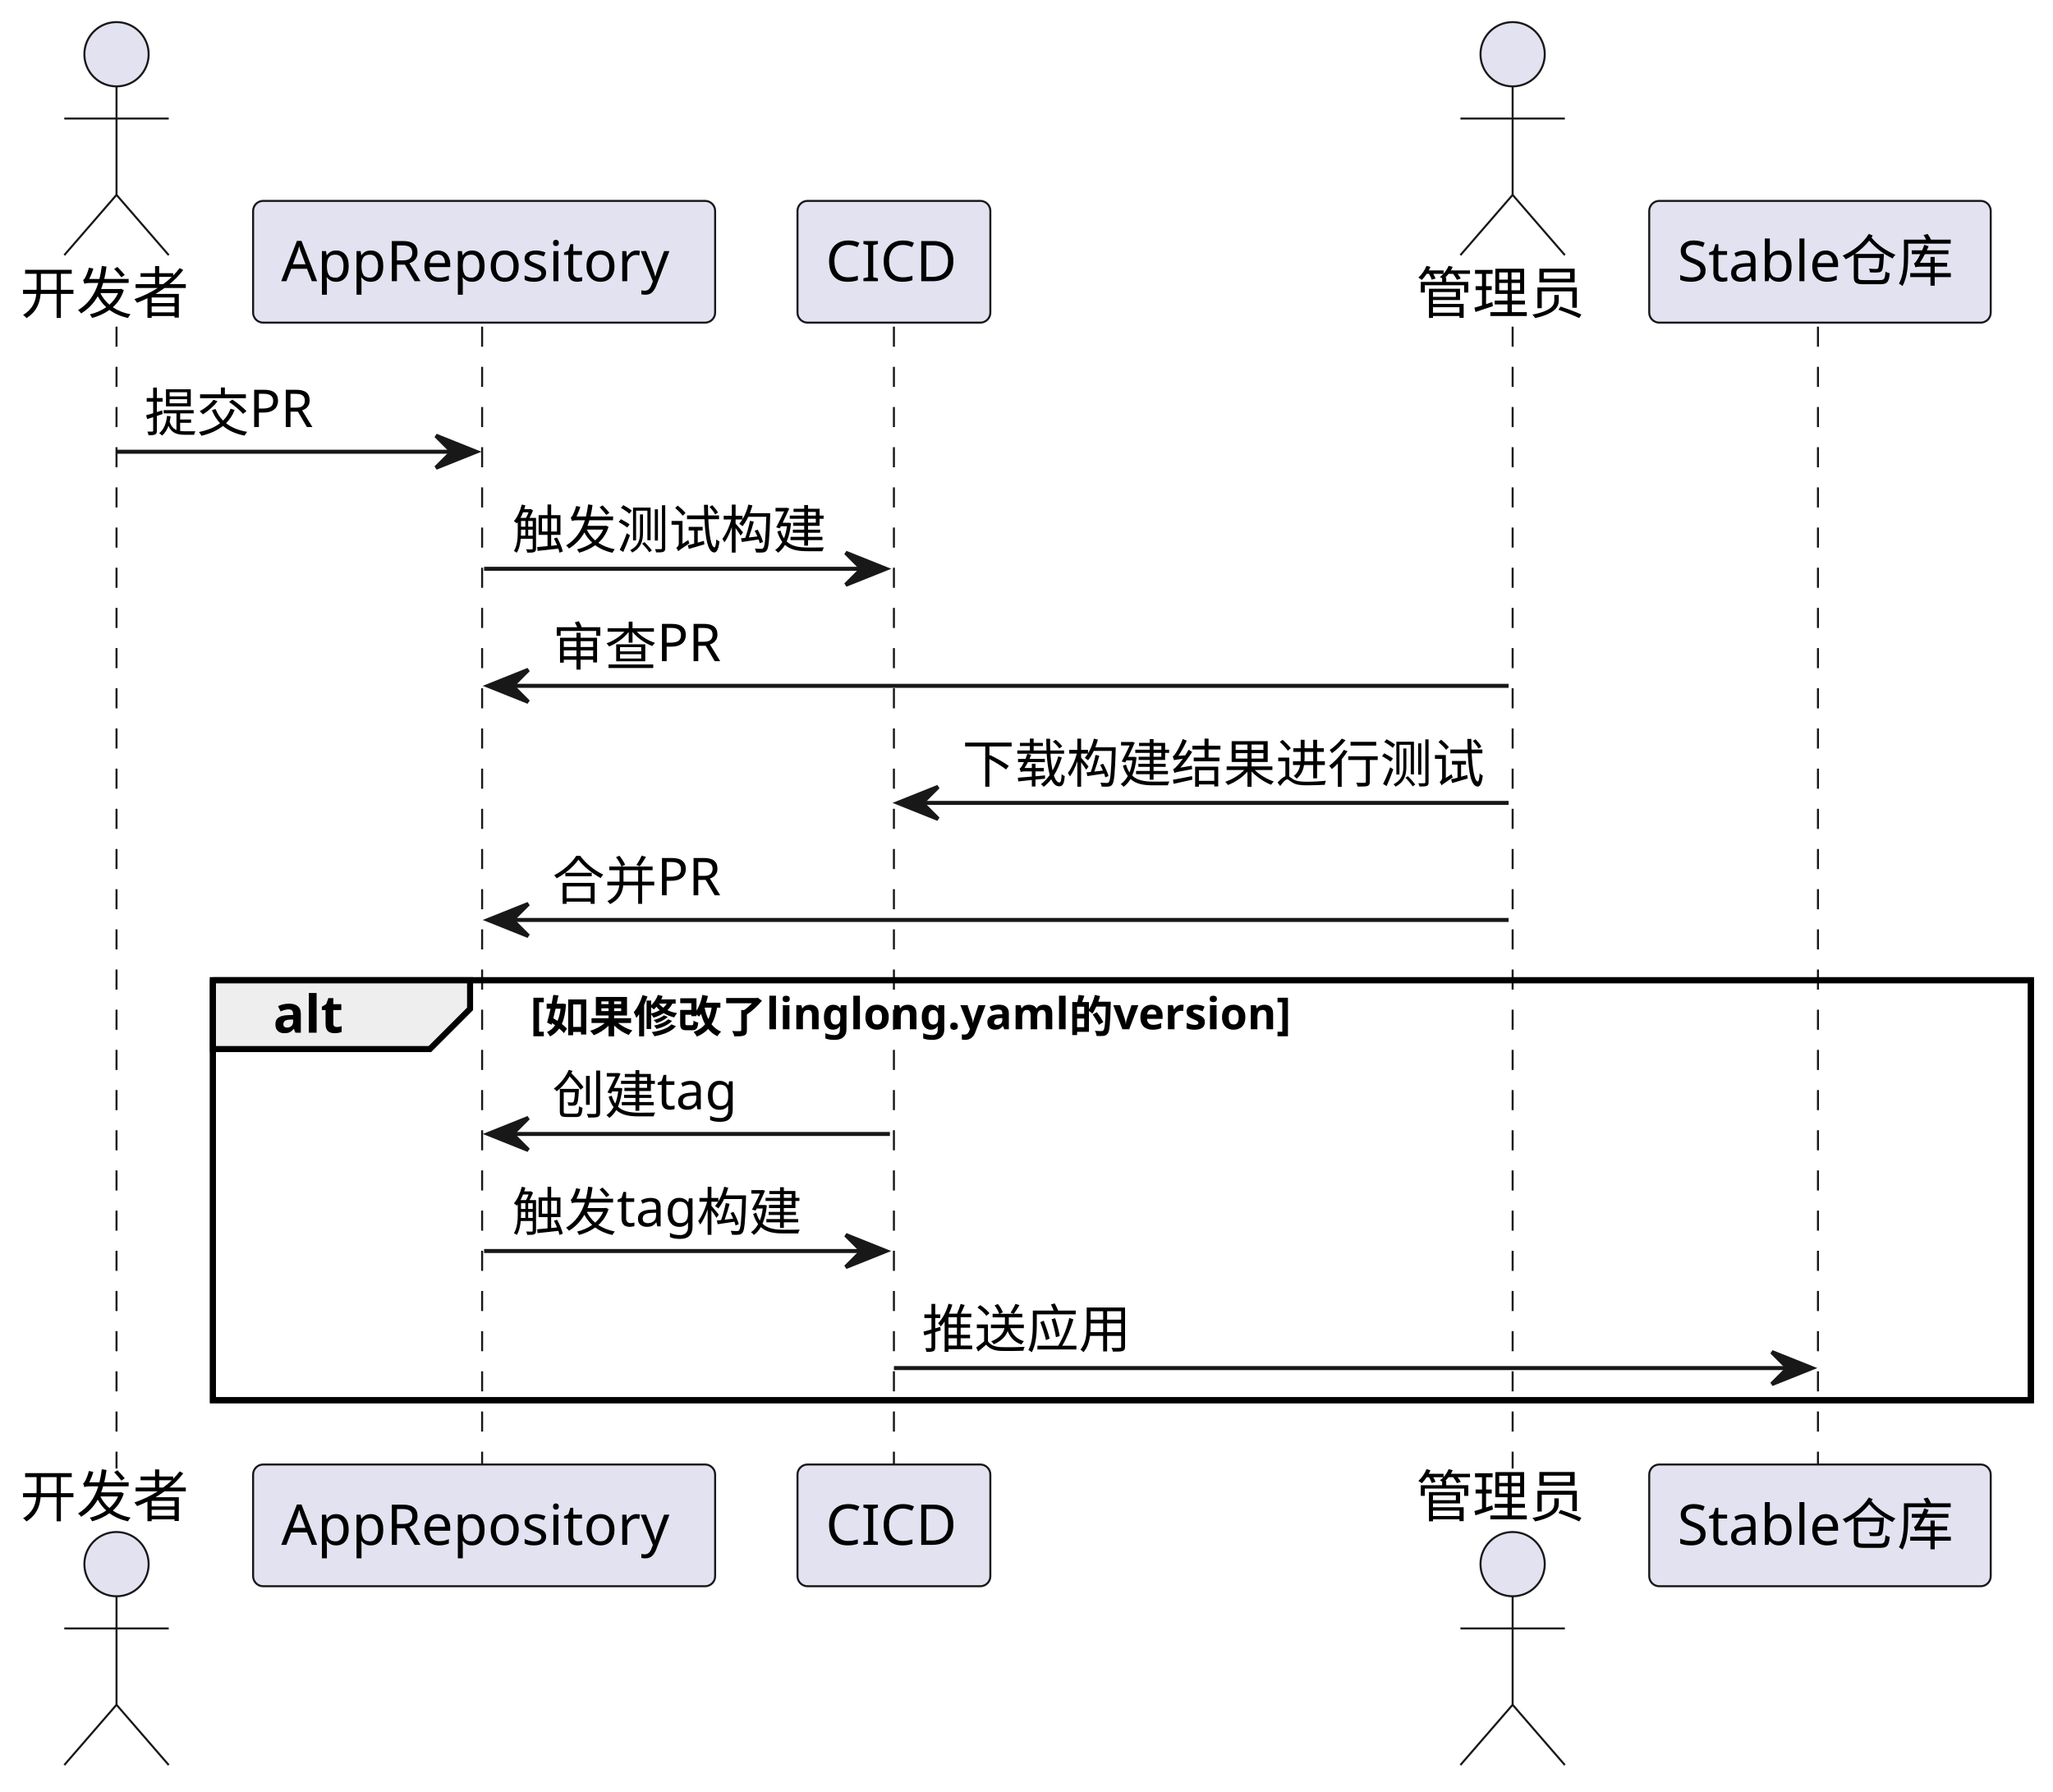
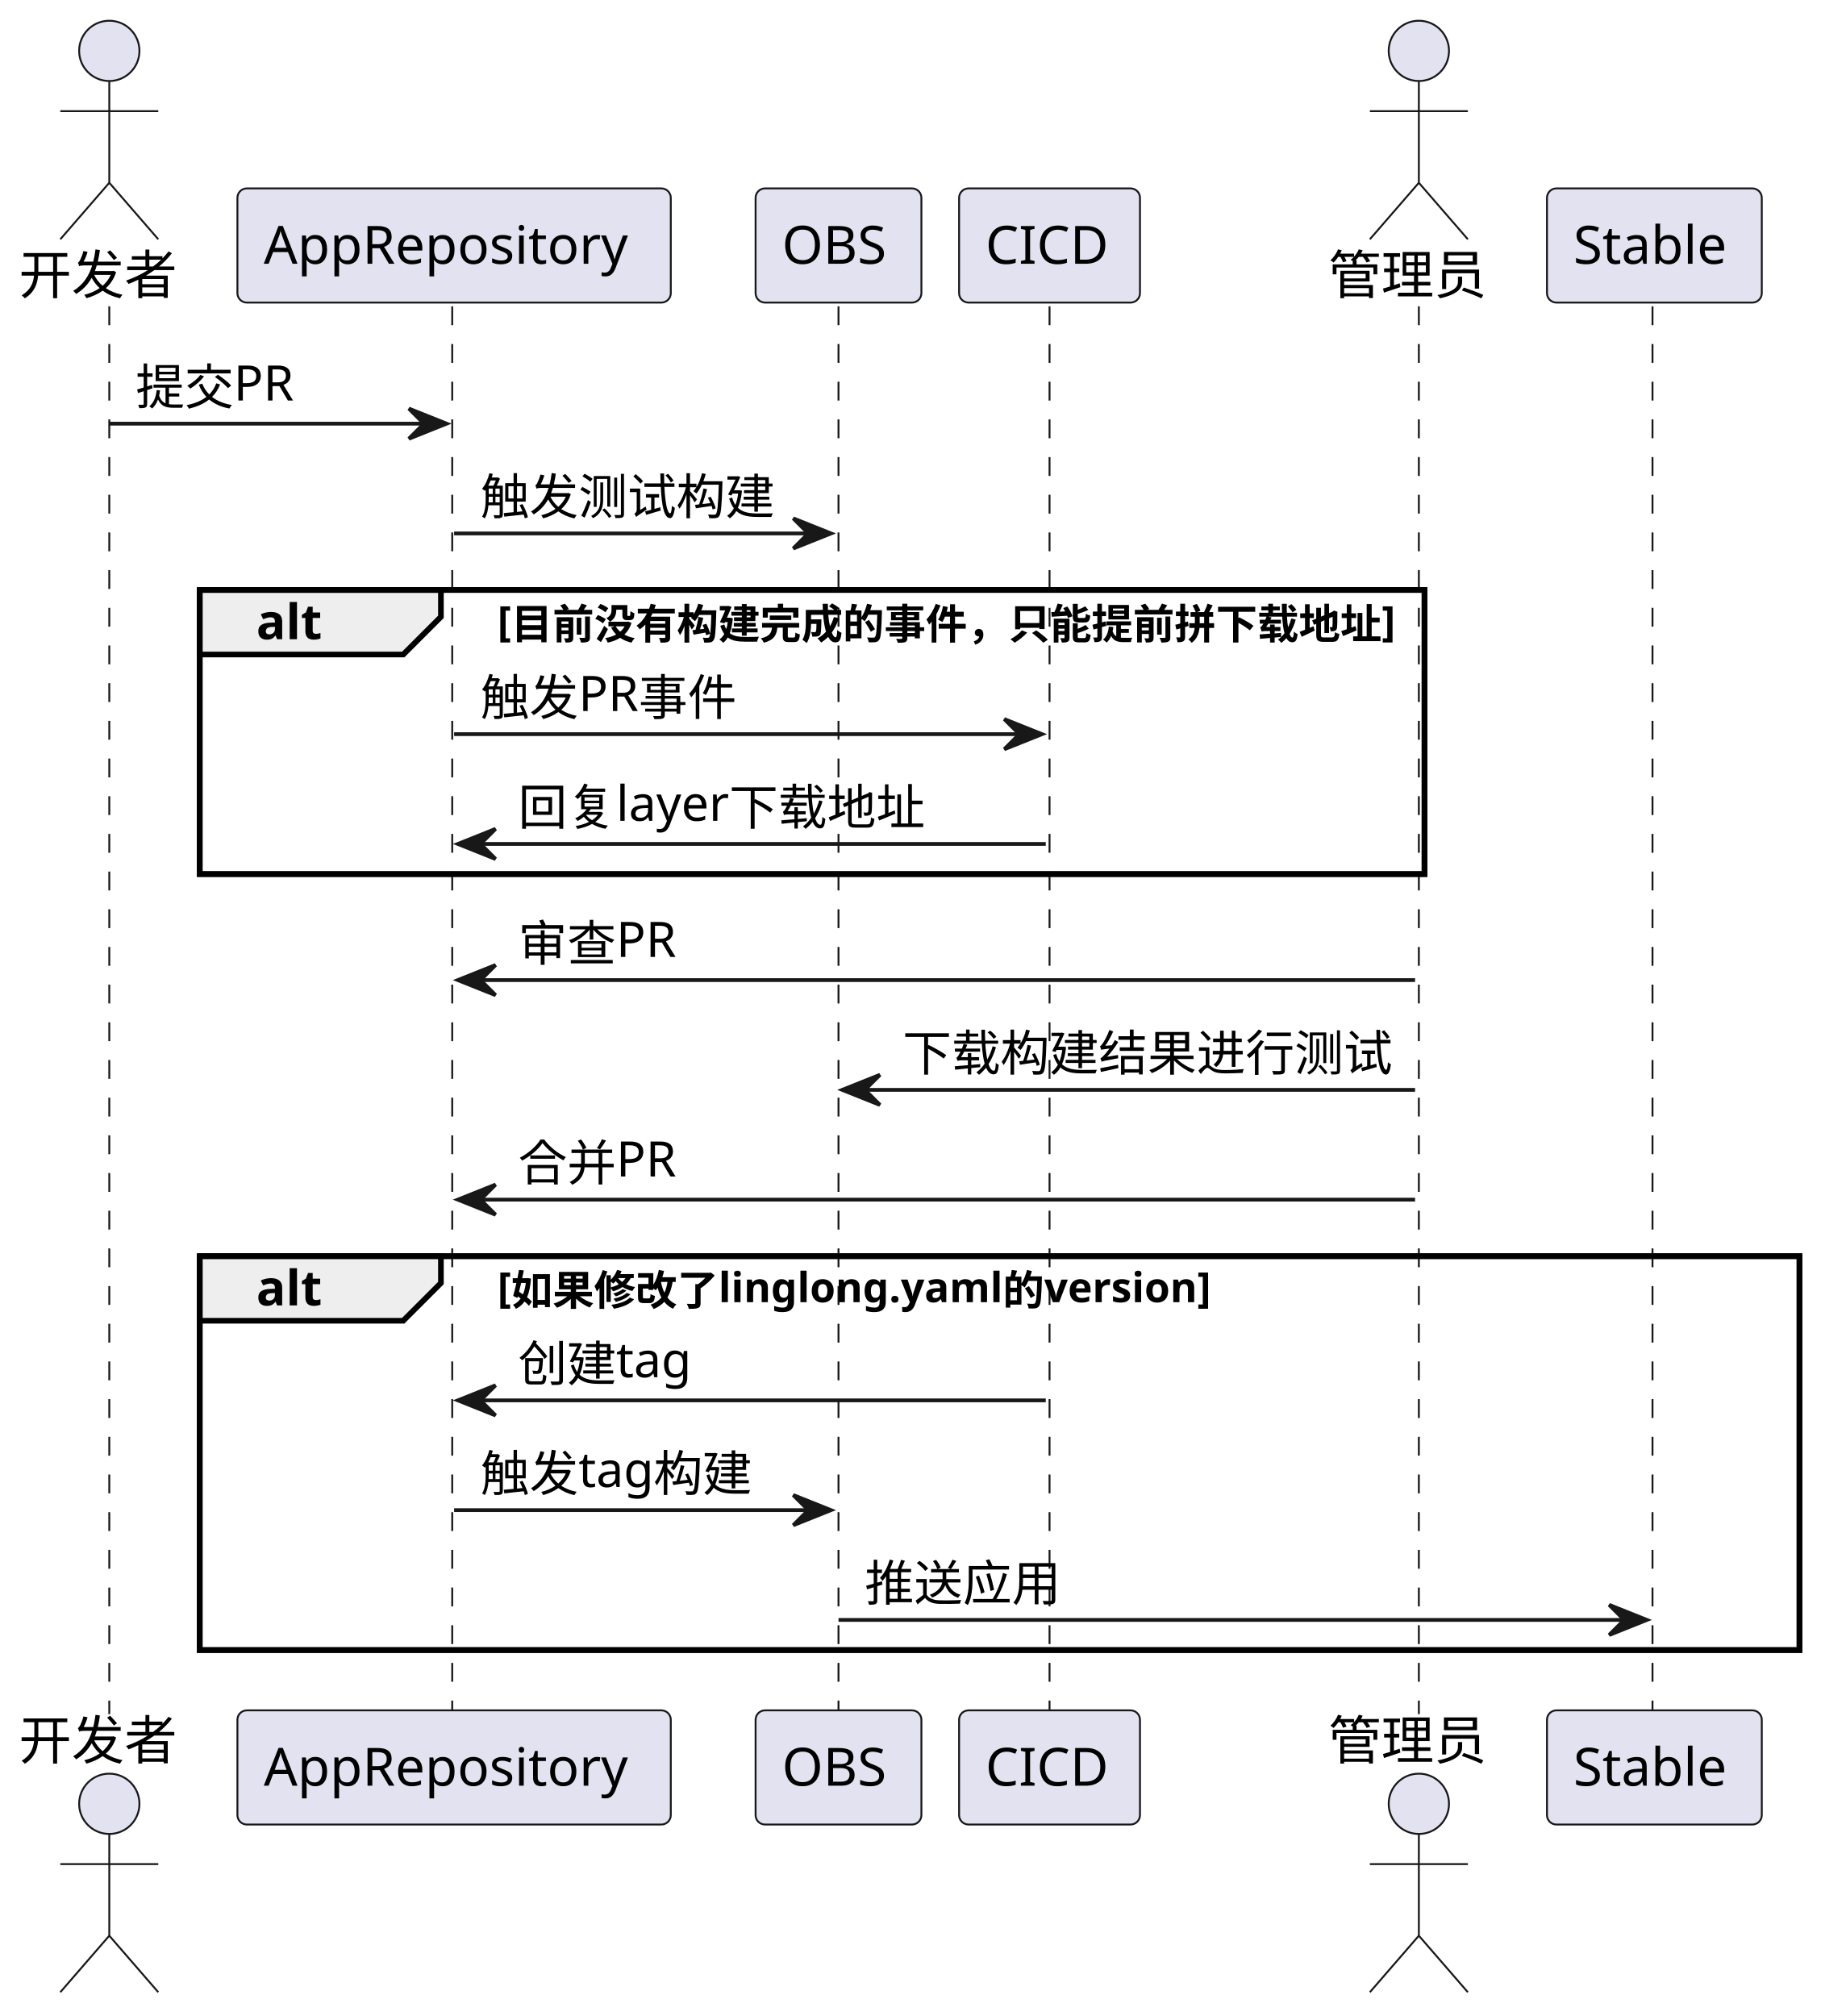
- <svg xmlns="http://www.w3.org/2000/svg" contentstyletype="text/css" height="446px" preserveAspectRatio="none" style="width:511px;height:446px;background:#FFFFFF;" version="1.1" viewBox="0 0 511 446" width="511px" zoomAndPan="magnify">
+ <svg xmlns="http://www.w3.org/2000/svg" contentStyleType="text/css" height="535px" preserveAspectRatio="none" style="width:483px;height:535px;background:#FFFFFF;" version="1.1" viewBox="0 0 483 535" width="483px" zoomAndPan="magnify">
  <defs />
  <g>
-     <rect fill="none" height="104.531" style="stroke:#000000;stroke-width:1.5;" width="452.5" x="53" y="243.961" />
-     <line style="stroke:#181818;stroke-width:0.5;stroke-dasharray:5.0,5.0;" x1="29" x2="29" y1="81.297" y2="365.492" />
-     <line style="stroke:#181818;stroke-width:0.5;stroke-dasharray:5.0,5.0;" x1="120" x2="120" y1="81.297" y2="365.492" />
-     <line style="stroke:#181818;stroke-width:0.5;stroke-dasharray:5.0,5.0;" x1="222.5" x2="222.5" y1="81.297" y2="365.492" />
-     <line style="stroke:#181818;stroke-width:0.5;stroke-dasharray:5.0,5.0;" x1="376.5" x2="376.5" y1="81.297" y2="365.492" />
-     <line style="stroke:#181818;stroke-width:0.5;stroke-dasharray:5.0,5.0;" x1="452.5" x2="452.5" y1="81.297" y2="365.492" />
+     <rect fill="none" height="75.398" style="stroke:#000000;stroke-width:1.5;" width="325" x="53" y="156.562" />
+     <rect fill="none" height="104.531" style="stroke:#000000;stroke-width:1.5;" width="424.5" x="53" y="333.359" />
+     <line style="stroke:#181818;stroke-width:0.5;stroke-dasharray:5.0,5.0;" x1="29" x2="29" y1="81.297" y2="454.891" />
+     <line style="stroke:#181818;stroke-width:0.5;stroke-dasharray:5.0,5.0;" x1="120" x2="120" y1="81.297" y2="454.891" />
+     <line style="stroke:#181818;stroke-width:0.5;stroke-dasharray:5.0,5.0;" x1="222.5" x2="222.5" y1="81.297" y2="454.891" />
+     <line style="stroke:#181818;stroke-width:0.5;stroke-dasharray:5.0,5.0;" x1="278.5" x2="278.5" y1="81.297" y2="454.891" />
+     <line style="stroke:#181818;stroke-width:0.5;stroke-dasharray:5.0,5.0;" x1="376.5" x2="376.5" y1="81.297" y2="454.891" />
+     <line style="stroke:#181818;stroke-width:0.5;stroke-dasharray:5.0,5.0;" x1="438.5" x2="438.5" y1="81.297" y2="454.891" />
    <text fill="#000000" font-family="sans-serif" font-size="14" lengthAdjust="spacing" textLength="42" x="5" y="77.995">开发者</text>
    <ellipse cx="29" cy="13.5" fill="#E2E2F0" rx="8" ry="8" style="stroke:#181818;stroke-width:0.5;" />
    <path d="M29,21.5 L29,48.5 M16,29.5 L42,29.5 M29,48.5 L16,63.5 M29,48.5 L42,63.5 " fill="none" style="stroke:#181818;stroke-width:0.5;" />
-     <text fill="#000000" font-family="sans-serif" font-size="14" lengthAdjust="spacing" textLength="42" x="5" y="377.487">开发者</text>
-     <ellipse cx="29" cy="389.289" fill="#E2E2F0" rx="8" ry="8" style="stroke:#181818;stroke-width:0.5;" />
-     <path d="M29,397.289 L29,424.289 M16,405.289 L42,405.289 M29,424.289 L16,439.289 M29,424.289 L42,439.289 " fill="none" style="stroke:#181818;stroke-width:0.5;" />
+     <text fill="#000000" font-family="sans-serif" font-size="14" lengthAdjust="spacing" textLength="42" x="5" y="466.886">开发者</text>
+     <ellipse cx="29" cy="478.688" fill="#E2E2F0" rx="8" ry="8" style="stroke:#181818;stroke-width:0.5;" />
+     <path d="M29,486.688 L29,513.688 M16,494.688 L42,494.688 M29,513.688 L16,528.688 M29,513.688 L42,528.688 " fill="none" style="stroke:#181818;stroke-width:0.5;" />
    <rect fill="#E2E2F0" height="30.297" rx="2.5" ry="2.5" style="stroke:#181818;stroke-width:0.5;" width="115" x="63" y="50" />
    <text fill="#000000" font-family="sans-serif" font-size="14" lengthAdjust="spacing" textLength="101" x="70" y="69.995">AppRepository</text>
-     <rect fill="#E2E2F0" height="30.297" rx="2.5" ry="2.5" style="stroke:#181818;stroke-width:0.5;" width="115" x="63" y="364.492" />
-     <text fill="#000000" font-family="sans-serif" font-size="14" lengthAdjust="spacing" textLength="101" x="70" y="384.487">AppRepository</text>
-     <rect fill="#E2E2F0" height="30.297" rx="2.5" ry="2.5" style="stroke:#181818;stroke-width:0.5;" width="48" x="198.5" y="50" />
-     <text fill="#000000" font-family="sans-serif" font-size="14" lengthAdjust="spacing" textLength="34" x="205.5" y="69.995">CICD</text>
-     <rect fill="#E2E2F0" height="30.297" rx="2.5" ry="2.5" style="stroke:#181818;stroke-width:0.5;" width="48" x="198.5" y="364.492" />
-     <text fill="#000000" font-family="sans-serif" font-size="14" lengthAdjust="spacing" textLength="34" x="205.5" y="384.487">CICD</text>
+     <rect fill="#E2E2F0" height="30.297" rx="2.5" ry="2.5" style="stroke:#181818;stroke-width:0.5;" width="115" x="63" y="453.891" />
+     <text fill="#000000" font-family="sans-serif" font-size="14" lengthAdjust="spacing" textLength="101" x="70" y="473.886">AppRepository</text>
+     <rect fill="#E2E2F0" height="30.297" rx="2.5" ry="2.5" style="stroke:#181818;stroke-width:0.5;" width="44" x="200.5" y="50" />
+     <text fill="#000000" font-family="sans-serif" font-size="14" lengthAdjust="spacing" textLength="30" x="207.5" y="69.995">OBS</text>
+     <rect fill="#E2E2F0" height="30.297" rx="2.5" ry="2.5" style="stroke:#181818;stroke-width:0.5;" width="44" x="200.5" y="453.891" />
+     <text fill="#000000" font-family="sans-serif" font-size="14" lengthAdjust="spacing" textLength="30" x="207.5" y="473.886">OBS</text>
+     <rect fill="#E2E2F0" height="30.297" rx="2.5" ry="2.5" style="stroke:#181818;stroke-width:0.5;" width="48" x="254.5" y="50" />
+     <text fill="#000000" font-family="sans-serif" font-size="14" lengthAdjust="spacing" textLength="34" x="261.5" y="69.995">CICD</text>
+     <rect fill="#E2E2F0" height="30.297" rx="2.5" ry="2.5" style="stroke:#181818;stroke-width:0.5;" width="48" x="254.5" y="453.891" />
+     <text fill="#000000" font-family="sans-serif" font-size="14" lengthAdjust="spacing" textLength="34" x="261.5" y="473.886">CICD</text>
    <text fill="#000000" font-family="sans-serif" font-size="14" lengthAdjust="spacing" textLength="42" x="352.5" y="77.995">管理员</text>
    <ellipse cx="376.5" cy="13.5" fill="#E2E2F0" rx="8" ry="8" style="stroke:#181818;stroke-width:0.5;" />
    <path d="M376.5,21.5 L376.5,48.5 M363.5,29.5 L389.5,29.5 M376.5,48.5 L363.5,63.5 M376.5,48.5 L389.5,63.5 " fill="none" style="stroke:#181818;stroke-width:0.5;" />
-     <text fill="#000000" font-family="sans-serif" font-size="14" lengthAdjust="spacing" textLength="42" x="352.5" y="377.487">管理员</text>
-     <ellipse cx="376.5" cy="389.289" fill="#E2E2F0" rx="8" ry="8" style="stroke:#181818;stroke-width:0.5;" />
-     <path d="M376.5,397.289 L376.5,424.289 M363.5,405.289 L389.5,405.289 M376.5,424.289 L363.5,439.289 M376.5,424.289 L389.5,439.289 " fill="none" style="stroke:#181818;stroke-width:0.5;" />
-     <rect fill="#E2E2F0" height="30.297" rx="2.5" ry="2.5" style="stroke:#181818;stroke-width:0.5;" width="85" x="410.5" y="50" />
-     <text fill="#000000" font-family="sans-serif" font-size="14" lengthAdjust="spacing" textLength="71" x="417.5" y="69.995">Stable仓库</text>
-     <rect fill="#E2E2F0" height="30.297" rx="2.5" ry="2.5" style="stroke:#181818;stroke-width:0.5;" width="85" x="410.5" y="364.492" />
-     <text fill="#000000" font-family="sans-serif" font-size="14" lengthAdjust="spacing" textLength="71" x="417.5" y="384.487">Stable仓库</text>
+     <text fill="#000000" font-family="sans-serif" font-size="14" lengthAdjust="spacing" textLength="42" x="352.5" y="466.886">管理员</text>
+     <ellipse cx="376.5" cy="478.688" fill="#E2E2F0" rx="8" ry="8" style="stroke:#181818;stroke-width:0.5;" />
+     <path d="M376.5,486.688 L376.5,513.688 M363.5,494.688 L389.5,494.688 M376.5,513.688 L363.5,528.688 M376.5,513.688 L389.5,528.688 " fill="none" style="stroke:#181818;stroke-width:0.5;" />
+     <rect fill="#E2E2F0" height="30.297" rx="2.5" ry="2.5" style="stroke:#181818;stroke-width:0.5;" width="57" x="410.5" y="50" />
+     <text fill="#000000" font-family="sans-serif" font-size="14" lengthAdjust="spacing" textLength="43" x="417.5" y="69.995">Stable</text>
+     <rect fill="#E2E2F0" height="30.297" rx="2.5" ry="2.5" style="stroke:#181818;stroke-width:0.5;" width="57" x="410.5" y="453.891" />
+     <text fill="#000000" font-family="sans-serif" font-size="14" lengthAdjust="spacing" textLength="43" x="417.5" y="473.886">Stable</text>
    <polygon fill="#181818" points="108.5,108.43,118.5,112.43,108.5,116.43,112.5,112.43" style="stroke:#181818;stroke-width:1.0;" />
    <line style="stroke:#181818;stroke-width:1.0;" x1="29" x2="114.5" y1="112.43" y2="112.43" />
    <text fill="#000000" font-family="sans-serif" font-size="13" lengthAdjust="spacing" textLength="42" x="36" y="107.364">提交PR</text>
    <polygon fill="#181818" points="210.5,137.562,220.5,141.562,210.5,145.562,214.5,141.562" style="stroke:#181818;stroke-width:1.0;" />
    <line style="stroke:#181818;stroke-width:1.0;" x1="120.5" x2="216.5" y1="141.562" y2="141.562" />
    <text fill="#000000" font-family="sans-serif" font-size="13" lengthAdjust="spacing" textLength="78" x="127.5" y="136.497">触发测试构建</text>
-     <polygon fill="#181818" points="131.5,166.695,121.5,170.695,131.5,174.695,127.5,170.695" style="stroke:#181818;stroke-width:1.0;" />
-     <line style="stroke:#181818;stroke-width:1.0;" x1="125.5" x2="375.5" y1="170.695" y2="170.695" />
-     <text fill="#000000" font-family="sans-serif" font-size="13" lengthAdjust="spacing" textLength="42" x="137.5" y="165.629">审查PR</text>
-     <polygon fill="#181818" points="233.5,195.828,223.5,199.828,233.5,203.828,229.5,199.828" style="stroke:#181818;stroke-width:1.0;" />
-     <line style="stroke:#181818;stroke-width:1.0;" x1="227.5" x2="375.5" y1="199.828" y2="199.828" />
-     <text fill="#000000" font-family="sans-serif" font-size="13" lengthAdjust="spacing" textLength="130" x="239.5" y="194.762">下载构建结果进行测试</text>
-     <polygon fill="#181818" points="131.5,224.961,121.5,228.961,131.5,232.961,127.5,228.961" style="stroke:#181818;stroke-width:1.0;" />
-     <line style="stroke:#181818;stroke-width:1.0;" x1="125.5" x2="375.5" y1="228.961" y2="228.961" />
-     <text fill="#000000" font-family="sans-serif" font-size="13" lengthAdjust="spacing" textLength="42" x="137.5" y="223.895">合并PR</text>
-     <path d="M53,243.961 L117,243.961 L117,251.094 L107,261.094 L53,261.094 L53,243.961 " fill="#EEEEEE" style="stroke:#000000;stroke-width:1.5;" />
-     <rect fill="none" height="104.531" style="stroke:#000000;stroke-width:1.5;" width="452.5" x="53" y="243.961" />
-     <text fill="#000000" font-family="sans-serif" font-size="13" font-weight="bold" lengthAdjust="spacing" textLength="19" x="68" y="257.028">alt</text>
-     <text fill="#000000" font-family="sans-serif" font-size="11" font-weight="bold" lengthAdjust="spacing" textLength="209" x="132" y="256.171">[如果修改了linglong.yaml的version]</text>
-     <polygon fill="#181818" points="131.5,278.227,121.5,282.227,131.5,286.227,127.5,282.227" style="stroke:#181818;stroke-width:1.0;" />
-     <line style="stroke:#181818;stroke-width:1.0;" x1="125.5" x2="221.5" y1="282.227" y2="282.227" />
-     <text fill="#000000" font-family="sans-serif" font-size="13" lengthAdjust="spacing" textLength="47" x="137.5" y="277.161">创建tag</text>
-     <polygon fill="#181818" points="210.5,307.359,220.5,311.359,210.5,315.359,214.5,311.359" style="stroke:#181818;stroke-width:1.0;" />
-     <line style="stroke:#181818;stroke-width:1.0;" x1="120.5" x2="216.5" y1="311.359" y2="311.359" />
-     <text fill="#000000" font-family="sans-serif" font-size="13" lengthAdjust="spacing" textLength="73" x="127.5" y="306.293">触发tag构建</text>
-     <polygon fill="#181818" points="441,336.492,451,340.492,441,344.492,445,340.492" style="stroke:#181818;stroke-width:1.0;" />
-     <line style="stroke:#181818;stroke-width:1.0;" x1="222.5" x2="447" y1="340.492" y2="340.492" />
-     <text fill="#000000" font-family="sans-serif" font-size="13" lengthAdjust="spacing" textLength="52" x="229.5" y="335.426">推送应用</text>
+     <path d="M53,156.562 L117,156.562 L117,163.695 L107,173.695 L53,173.695 L53,156.562 " fill="#EEEEEE" style="stroke:#000000;stroke-width:1.5;" />
+     <rect fill="none" height="75.398" style="stroke:#000000;stroke-width:1.5;" width="325" x="53" y="156.562" />
+     <text fill="#000000" font-family="sans-serif" font-size="13" font-weight="bold" lengthAdjust="spacing" textLength="19" x="68" y="169.629">alt</text>
+     <text fill="#000000" font-family="sans-serif" font-size="11" font-weight="bold" lengthAdjust="spacing" textLength="241" x="132" y="168.773">[目前没有构建完成的事件，只能提前拼下载地址]</text>
+     <polygon fill="#181818" points="266.5,190.828,276.5,194.828,266.5,198.828,270.5,194.828" style="stroke:#181818;stroke-width:1.0;" />
+     <line style="stroke:#181818;stroke-width:1.0;" x1="120.5" x2="272.5" y1="194.828" y2="194.828" />
+     <text fill="#000000" font-family="sans-serif" font-size="13" lengthAdjust="spacing" textLength="68" x="127.5" y="189.762">触发PR事件</text>
+     <polygon fill="#181818" points="131.5,219.961,121.5,223.961,131.5,227.961,127.5,223.961" style="stroke:#181818;stroke-width:1.0;" />
+     <line style="stroke:#181818;stroke-width:1.0;" x1="125.5" x2="277.5" y1="223.961" y2="223.961" />
+     <text fill="#000000" font-family="sans-serif" font-size="13" lengthAdjust="spacing" textLength="109" x="137.5" y="218.895">回复layer下载地址</text>
+     <polygon fill="#181818" points="131.5,256.094,121.5,260.094,131.5,264.094,127.5,260.094" style="stroke:#181818;stroke-width:1.0;" />
+     <line style="stroke:#181818;stroke-width:1.0;" x1="125.5" x2="375.5" y1="260.094" y2="260.094" />
+     <text fill="#000000" font-family="sans-serif" font-size="13" lengthAdjust="spacing" textLength="42" x="137.5" y="255.028">审查PR</text>
+     <polygon fill="#181818" points="233.5,285.227,223.5,289.227,233.5,293.227,229.5,289.227" style="stroke:#181818;stroke-width:1.0;" />
+     <line style="stroke:#181818;stroke-width:1.0;" x1="227.5" x2="375.5" y1="289.227" y2="289.227" />
+     <text fill="#000000" font-family="sans-serif" font-size="13" lengthAdjust="spacing" textLength="130" x="239.5" y="284.161">下载构建结果进行测试</text>
+     <polygon fill="#181818" points="131.5,314.359,121.5,318.359,131.5,322.359,127.5,318.359" style="stroke:#181818;stroke-width:1.0;" />
+     <line style="stroke:#181818;stroke-width:1.0;" x1="125.5" x2="375.5" y1="318.359" y2="318.359" />
+     <text fill="#000000" font-family="sans-serif" font-size="13" lengthAdjust="spacing" textLength="42" x="137.5" y="313.293">合并PR</text>
+     <path d="M53,333.359 L117,333.359 L117,340.492 L107,350.492 L53,350.492 L53,333.359 " fill="#EEEEEE" style="stroke:#000000;stroke-width:1.5;" />
+     <rect fill="none" height="104.531" style="stroke:#000000;stroke-width:1.5;" width="424.5" x="53" y="333.359" />
+     <text fill="#000000" font-family="sans-serif" font-size="13" font-weight="bold" lengthAdjust="spacing" textLength="19" x="68" y="346.426">alt</text>
+     <text fill="#000000" font-family="sans-serif" font-size="11" font-weight="bold" lengthAdjust="spacing" textLength="209" x="132" y="345.57">[如果修改了linglong.yaml的version]</text>
+     <polygon fill="#181818" points="131.5,367.625,121.5,371.625,131.5,375.625,127.5,371.625" style="stroke:#181818;stroke-width:1.0;" />
+     <line style="stroke:#181818;stroke-width:1.0;" x1="125.5" x2="277.5" y1="371.625" y2="371.625" />
+     <text fill="#000000" font-family="sans-serif" font-size="13" lengthAdjust="spacing" textLength="47" x="137.5" y="366.559">创建tag</text>
+     <polygon fill="#181818" points="210.5,396.758,220.5,400.758,210.5,404.758,214.5,400.758" style="stroke:#181818;stroke-width:1.0;" />
+     <line style="stroke:#181818;stroke-width:1.0;" x1="120.5" x2="216.5" y1="400.758" y2="400.758" />
+     <text fill="#000000" font-family="sans-serif" font-size="13" lengthAdjust="spacing" textLength="73" x="127.5" y="395.692">触发tag构建</text>
+     <polygon fill="#181818" points="427,425.891,437,429.891,427,433.891,431,429.891" style="stroke:#181818;stroke-width:1.0;" />
+     <line style="stroke:#181818;stroke-width:1.0;" x1="222.5" x2="433" y1="429.891" y2="429.891" />
+     <text fill="#000000" font-family="sans-serif" font-size="13" lengthAdjust="spacing" textLength="52" x="229.5" y="424.825">推送应用</text>
  </g>
</svg>
